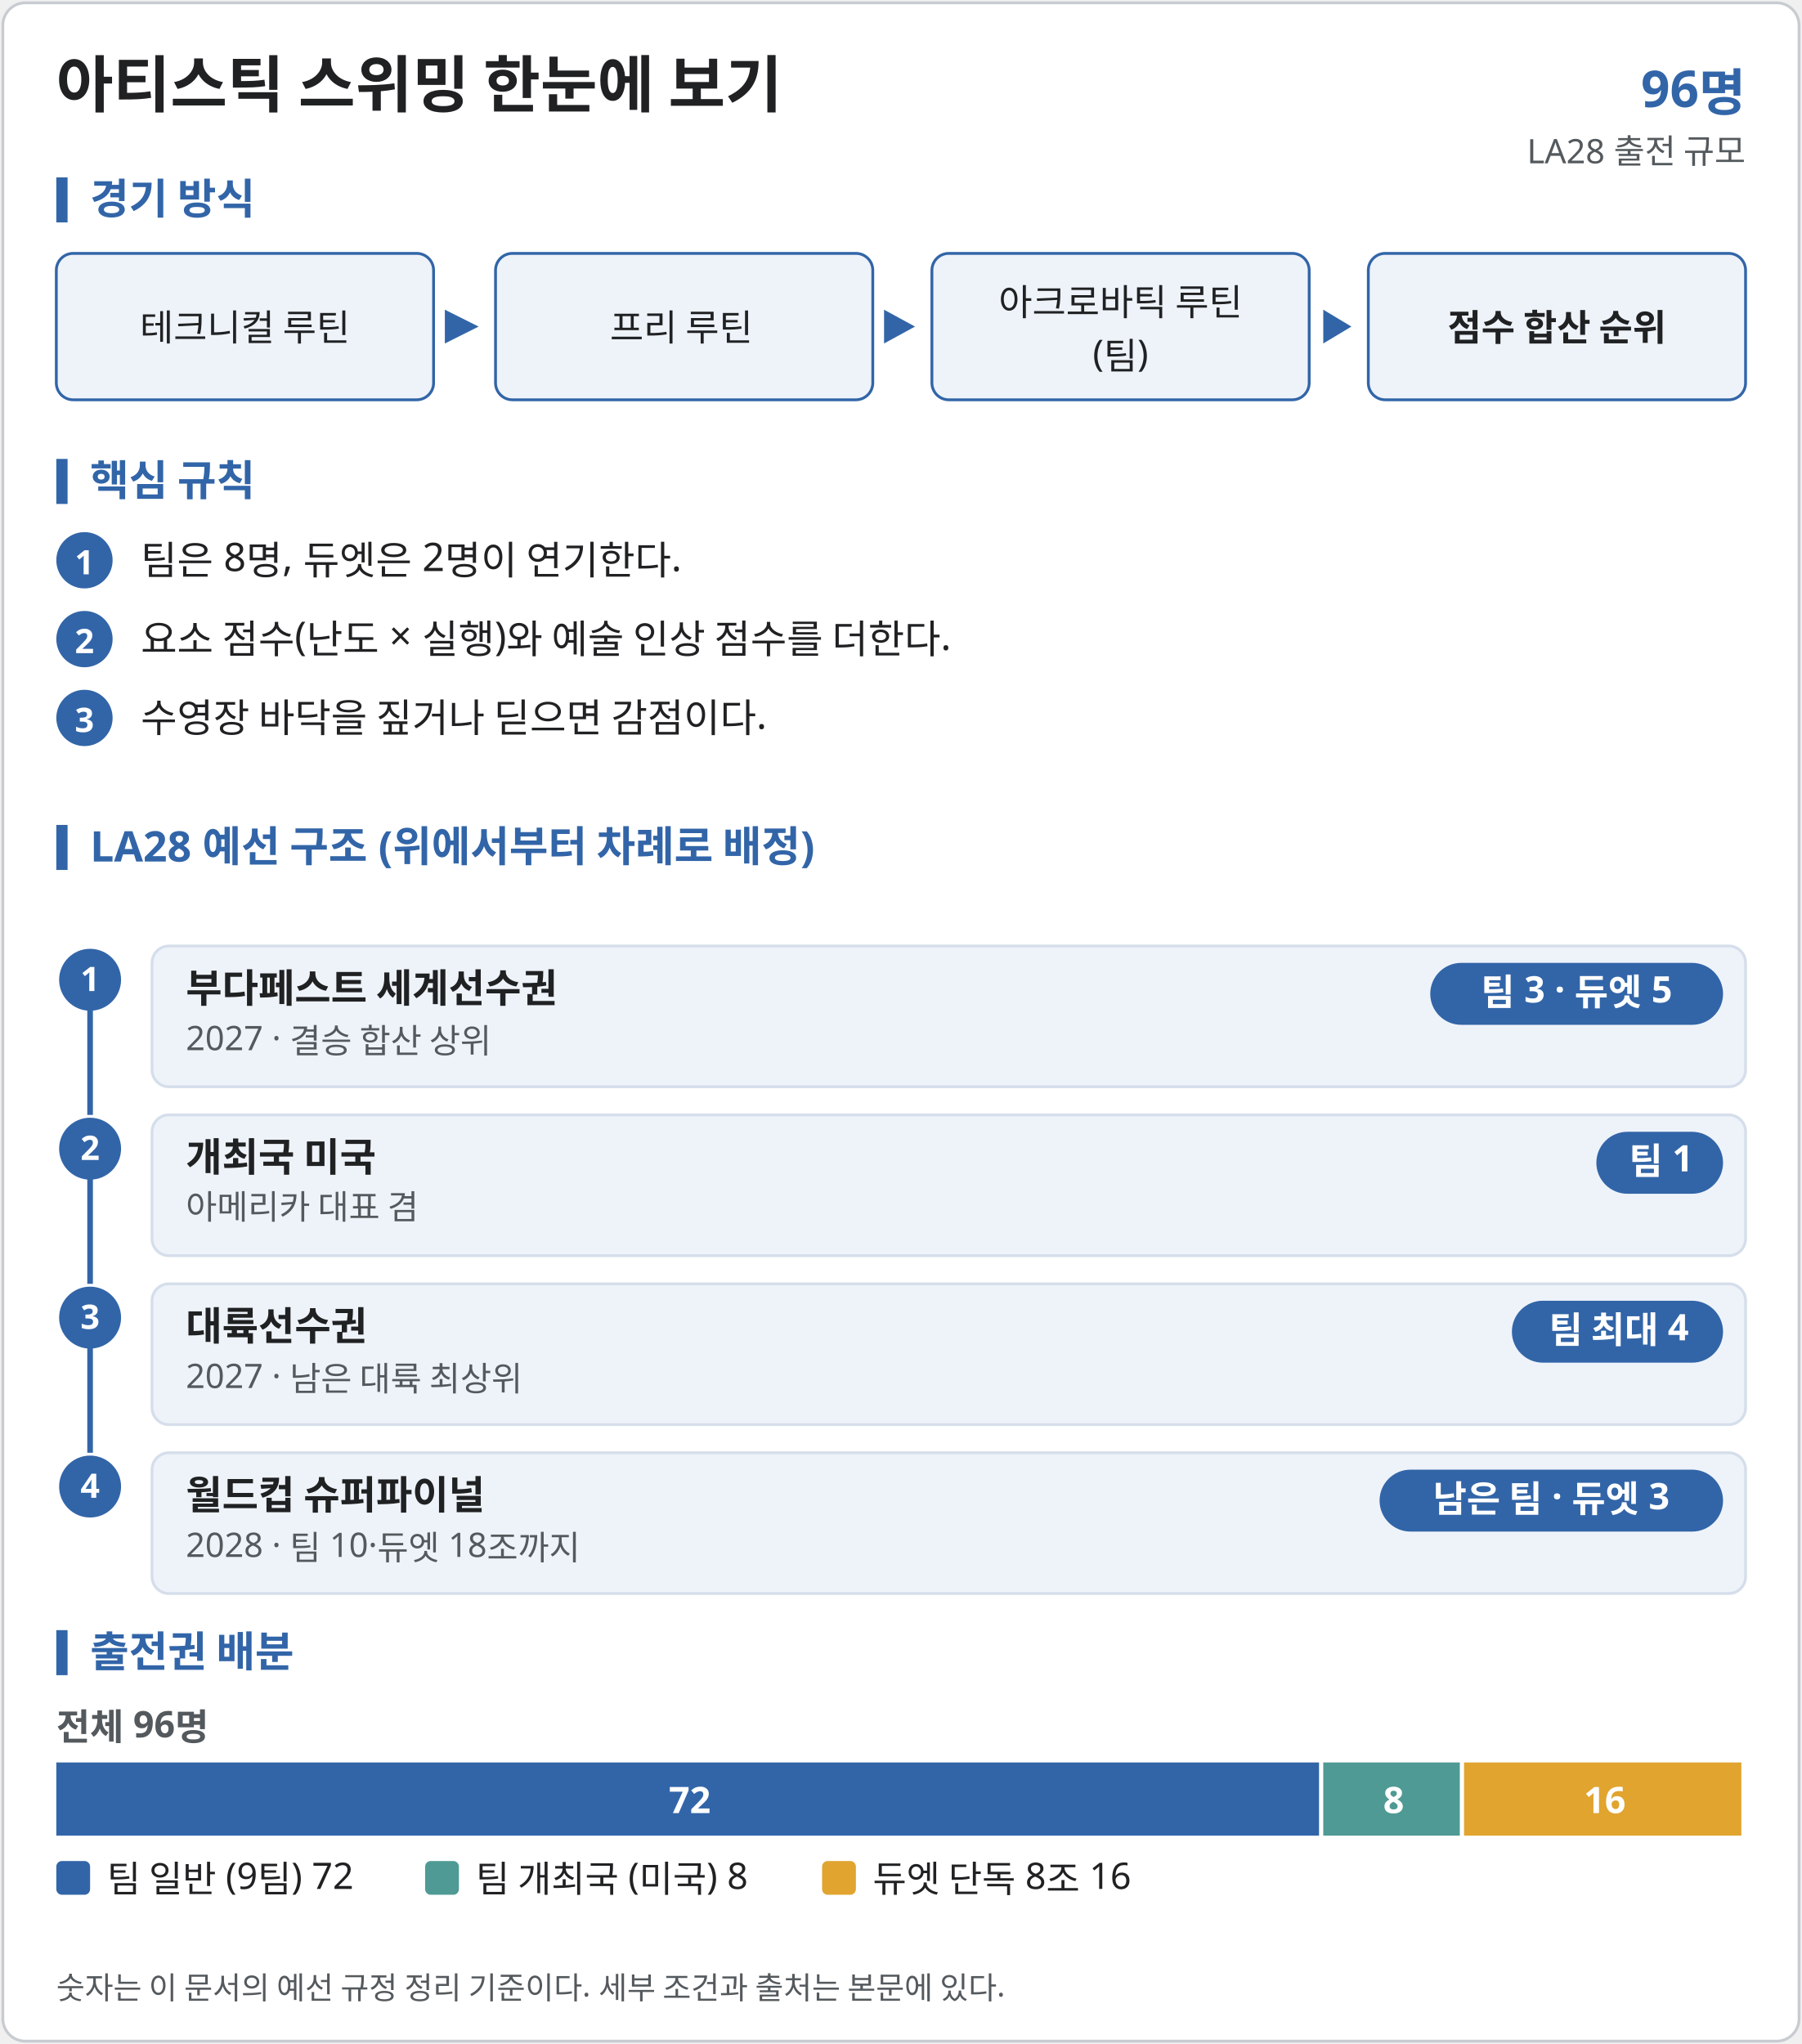
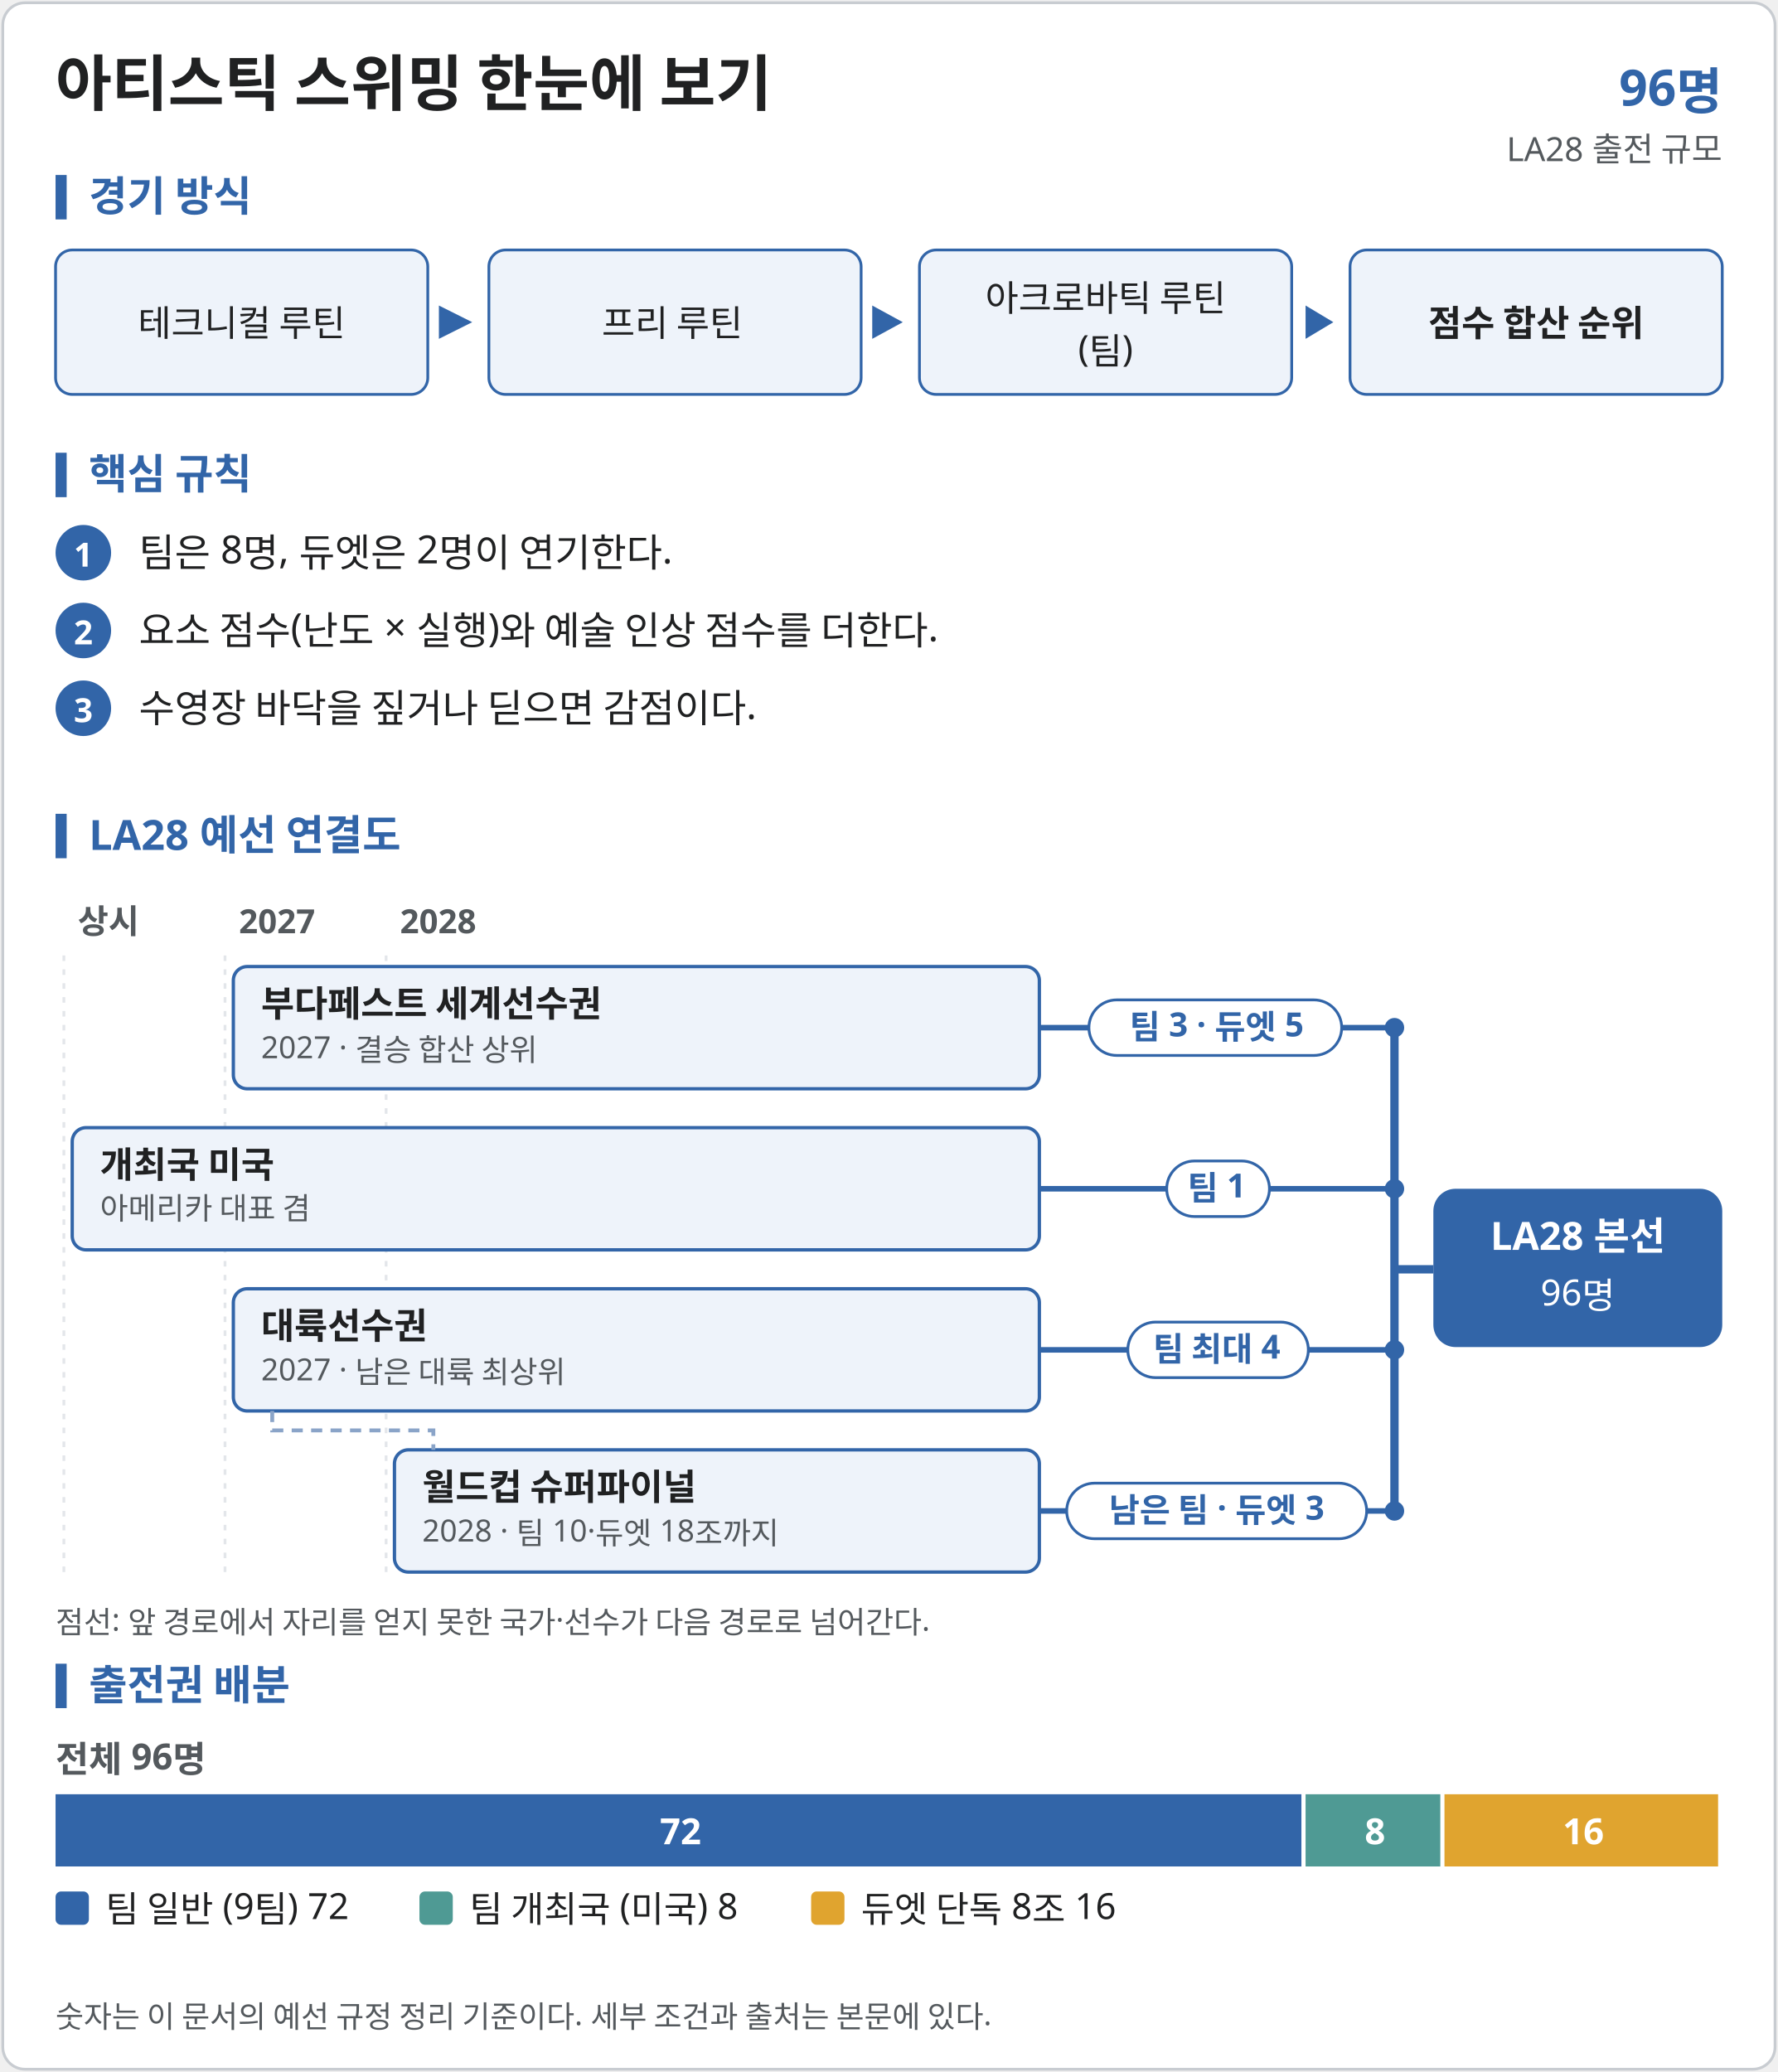
- <svg xmlns="http://www.w3.org/2000/svg" viewBox="0 0 640 726" width="640" height="726" role="img" aria-label="아티스틱 스위밍 한눈에 보기" font-family="'Malgun Gothic','Apple SD Gothic Neo','Noto Sans KR',sans-serif">
-   <rect x="1" y="1" width="638" height="724" rx="8" fill="#fff" stroke="#c8ccd1" />
+ <svg xmlns="http://www.w3.org/2000/svg" viewBox="0 0 640 746" width="640" height="746" role="img" aria-label="아티스틱 스위밍 한눈에 보기" font-family="'Malgun Gothic','Apple SD Gothic Neo','Noto Sans KR',sans-serif">
+   <rect x="1" y="1" width="638" height="744" rx="8" fill="#fff" stroke="#c8ccd1" />
  <text x="20" y="38" font-size="22" fill="#202122" font-weight="bold" text-anchor="start">아티스틱 스위밍 한눈에 보기</text>
  <text x="620" y="38" font-size="18" fill="#3265a8" font-weight="bold" text-anchor="end">96명</text>
  <text x="620" y="58" font-size="12" fill="#54595d" font-weight="normal" text-anchor="end">LA28 출전 규모</text>
  <rect x="20" y="63" width="4" height="16" fill="#3265a8" />
  <text x="32" y="76" font-size="15" fill="#3265a8" font-weight="bold" text-anchor="start">경기 방식</text>
  <rect x="20" y="90" width="134" height="52" rx="6" fill="#eef3fa" stroke="#3265a8" />
  <text x="87" y="121" font-size="13" fill="#202122" font-weight="normal" text-anchor="middle">테크니컬 루틴</text>
  <path d="M158 110 L170 116 L158 122" fill="#3265a8" />
  <rect x="176" y="90" width="134" height="52" rx="6" fill="#eef3fa" stroke="#3265a8" />
  <text x="242" y="121" font-size="13" fill="#202122" font-weight="normal" text-anchor="middle">프리 루틴</text>
  <path d="M314 110 L325 116 L314 122" fill="#3265a8" />
  <rect x="331" y="90" width="134" height="52" rx="6" fill="#eef3fa" stroke="#3265a8" />
  <text x="398" y="112" font-size="13" fill="#202122" font-weight="normal" text-anchor="middle">아크로바틱 루틴</text>
  <text x="398" y="130" font-size="13" fill="#202122" font-weight="normal" text-anchor="middle">(팀)</text>
  <path d="M470 110 L480 116 L470 122" fill="#3265a8" />
  <rect x="486" y="90" width="134" height="52" rx="6" fill="#eef3fa" stroke="#3265a8" />
  <text x="553" y="121" font-size="13" fill="#202122" font-weight="bold" text-anchor="middle">점수 합산 순위</text>
  <rect x="20" y="163" width="4" height="16" fill="#3265a8" />
  <text x="32" y="176" font-size="15" fill="#3265a8" font-weight="bold" text-anchor="start">핵심 규칙</text>
  <circle cx="30" cy="199" r="10" fill="#3265a8" />
  <text x="30" y="204" font-size="12" fill="#fff" font-weight="bold" text-anchor="middle">1</text>
  <text x="50" y="204" font-size="14" fill="#202122" font-weight="normal" text-anchor="start">팀은 8명, 듀엣은 2명이 연기한다.</text>
  <circle cx="30" cy="227" r="10" fill="#3265a8" />
  <text x="30" y="232" font-size="12" fill="#fff" font-weight="bold" text-anchor="middle">2</text>
  <text x="50" y="232" font-size="14" fill="#202122" font-weight="normal" text-anchor="start">요소 점수(난도 × 실행)와 예술 인상 점수를 더한다.</text>
  <circle cx="30" cy="255" r="10" fill="#3265a8" />
  <text x="30" y="260" font-size="12" fill="#fff" font-weight="bold" text-anchor="middle">3</text>
  <text x="50" y="260" font-size="14" fill="#202122" font-weight="normal" text-anchor="start">수영장 바닥을 짚거나 딛으면 감점이다.</text>
  <rect x="20" y="293" width="4" height="16" fill="#3265a8" />
-   <text x="32" y="306" font-size="15" fill="#3265a8" font-weight="bold" text-anchor="start">LA28 예선 구조 (위에서부터 차례로 배정)</text>
-   <line x1="32" y1="348" x2="32" y2="396" stroke="#3265a8" stroke-width="2" />
-   <circle cx="32" cy="348" r="11" fill="#3265a8" />
-   <text x="32" y="352" font-size="12" fill="#fff" font-weight="bold" text-anchor="middle">1</text>
-   <rect x="54" y="336" width="566" height="50" rx="6" fill="#eef3fa" stroke="#d5deea" />
-   <text x="66" y="356" font-size="14" fill="#202122" font-weight="bold" text-anchor="start">부다페스트 세계선수권</text>
-   <rect x="508" y="342" width="104" height="22" rx="11" fill="#3265a8" />
-   <text x="560" y="357" font-size="13" fill="#fff" font-weight="bold" text-anchor="middle">팀 3 · 듀엣 5</text>
-   <text x="66" y="373" font-size="12" fill="#54595d" font-weight="normal" text-anchor="start">2027 · 결승 합산 상위</text>
-   <line x1="32" y1="408" x2="32" y2="456" stroke="#3265a8" stroke-width="2" />
-   <circle cx="32" cy="408" r="11" fill="#3265a8" />
-   <text x="32" y="412" font-size="12" fill="#fff" font-weight="bold" text-anchor="middle">2</text>
-   <rect x="54" y="396" width="566" height="50" rx="6" fill="#eef3fa" stroke="#d5deea" />
-   <text x="66" y="416" font-size="14" fill="#202122" font-weight="bold" text-anchor="start">개최국 미국</text>
-   <rect x="567" y="402" width="45" height="22" rx="11" fill="#3265a8" />
-   <text x="590" y="417" font-size="13" fill="#fff" font-weight="bold" text-anchor="middle">팀 1</text>
-   <text x="66" y="433" font-size="12" fill="#54595d" font-weight="normal" text-anchor="start">아메리카 대표 겸</text>
-   <line x1="32" y1="468" x2="32" y2="516" stroke="#3265a8" stroke-width="2" />
-   <circle cx="32" cy="468" r="11" fill="#3265a8" />
-   <text x="32" y="472" font-size="12" fill="#fff" font-weight="bold" text-anchor="middle">3</text>
-   <rect x="54" y="456" width="566" height="50" rx="6" fill="#eef3fa" stroke="#d5deea" />
-   <text x="66" y="476" font-size="14" fill="#202122" font-weight="bold" text-anchor="start">대륙선수권</text>
-   <rect x="537" y="462" width="75" height="22" rx="11" fill="#3265a8" />
-   <text x="575" y="477" font-size="13" fill="#fff" font-weight="bold" text-anchor="middle">팀 최대 4</text>
-   <text x="66" y="493" font-size="12" fill="#54595d" font-weight="normal" text-anchor="start">2027 · 남은 대륙 최상위</text>
-   <circle cx="32" cy="528" r="11" fill="#3265a8" />
-   <text x="32" y="532" font-size="12" fill="#fff" font-weight="bold" text-anchor="middle">4</text>
-   <rect x="54" y="516" width="566" height="50" rx="6" fill="#eef3fa" stroke="#d5deea" />
-   <text x="66" y="536" font-size="14" fill="#202122" font-weight="bold" text-anchor="start">월드컵 슈퍼파이널</text>
-   <rect x="490" y="522" width="122" height="22" rx="11" fill="#3265a8" />
-   <text x="551" y="537" font-size="13" fill="#fff" font-weight="bold" text-anchor="middle">남은 팀 · 듀엣 3</text>
-   <text x="66" y="553" font-size="12" fill="#54595d" font-weight="normal" text-anchor="start">2028 · 팀 10·듀엣 18조까지</text>
-   <rect x="20" y="579" width="4" height="16" fill="#3265a8" />
-   <text x="32" y="592" font-size="15" fill="#3265a8" font-weight="bold" text-anchor="start">출전권 배분</text>
-   <text x="20" y="618" font-size="13" fill="#54595d" font-weight="bold" text-anchor="start">전체 96명</text>
-   <rect x="20.0" y="626" width="448.5" height="26" fill="#3265a8" />
-   <text x="245" y="644" font-size="13" fill="#fff" font-weight="bold" text-anchor="middle">72</text>
-   <rect x="470.0" y="626" width="48.5" height="26" fill="#4f9a94" />
-   <text x="495" y="644" font-size="13" fill="#fff" font-weight="bold" text-anchor="middle">8</text>
-   <rect x="520.0" y="626" width="98.5" height="26" fill="#e0a42f" />
-   <text x="570" y="644" font-size="13" fill="#fff" font-weight="bold" text-anchor="middle">16</text>
-   <rect x="20" y="661" width="12" height="12" rx="2" fill="#3265a8" />
-   <text x="38" y="672" font-size="13" fill="#202122" font-weight="normal" text-anchor="start">팀 일반 (9팀) 72</text>
-   <rect x="151" y="661" width="12" height="12" rx="2" fill="#4f9a94" />
-   <text x="169" y="672" font-size="13" fill="#202122" font-weight="normal" text-anchor="start">팀 개최국 (미국) 8</text>
-   <rect x="292" y="661" width="12" height="12" rx="2" fill="#e0a42f" />
-   <text x="310" y="672" font-size="13" fill="#202122" font-weight="normal" text-anchor="start">듀엣 단독 8조 16</text>
-   <text x="20" y="710" font-size="11" fill="#54595d" font-weight="normal" text-anchor="start">숫자는 이 문서의 예선 규정 정리 기준이다. 세부 조건과 출처는 본문에 있다.</text>
+   <text x="32" y="306" font-size="15" fill="#3265a8" font-weight="bold" text-anchor="start">LA28 예선 연결도</text>
+   <line x1="23" y1="344" x2="23" y2="566" stroke="#e3e6ea" stroke-dasharray="2 3" />
+   <line x1="81" y1="344" x2="81" y2="566" stroke="#e3e6ea" stroke-dasharray="2 3" />
+   <line x1="139" y1="344" x2="139" y2="566" stroke="#e3e6ea" stroke-dasharray="2 3" />
+   <text x="28" y="336" font-size="12" fill="#54595d" font-weight="bold" text-anchor="start">상시</text>
+   <text x="86" y="336" font-size="12" fill="#54595d" font-weight="bold" text-anchor="start">2027</text>
+   <text x="144" y="336" font-size="12" fill="#54595d" font-weight="bold" text-anchor="start">2028</text>
+   <rect x="84" y="348" width="290.16" height="44" rx="5" fill="#eef3fa" stroke="#3265a8" stroke-width="1.2" />
+   <text x="94" y="366" font-size="13" fill="#202122" font-weight="bold" text-anchor="start">부다페스트 세계선수권</text>
+   <text x="94" y="381" font-size="11" fill="#54595d" font-weight="normal" text-anchor="start">2027 · 결승 합산 상위</text>
+   <rect x="26" y="406" width="348.16" height="44" rx="5" fill="#eef3fa" stroke="#3265a8" stroke-width="1.2" />
+   <text x="36" y="424" font-size="13" fill="#202122" font-weight="bold" text-anchor="start">개최국 미국</text>
+   <text x="36" y="439" font-size="11" fill="#54595d" font-weight="normal" text-anchor="start">아메리카 대표 겸</text>
+   <rect x="84" y="464" width="290.16" height="44" rx="5" fill="#eef3fa" stroke="#3265a8" stroke-width="1.2" />
+   <text x="94" y="482" font-size="13" fill="#202122" font-weight="bold" text-anchor="start">대륙선수권</text>
+   <text x="94" y="497" font-size="11" fill="#54595d" font-weight="normal" text-anchor="start">2027 · 남은 대륙 최상위</text>
+   <rect x="142" y="522" width="232.16" height="44" rx="5" fill="#eef3fa" stroke="#3265a8" stroke-width="1.2" />
+   <text x="152" y="540" font-size="13" fill="#202122" font-weight="bold" text-anchor="start">월드컵 슈퍼파이널</text>
+   <text x="152" y="555" font-size="11" fill="#54595d" font-weight="normal" text-anchor="start">2028 · 팀 10·듀엣 18조까지</text>
+   <path d="M98 508 V515 H156 V522" fill="none" stroke="#8aa4c8" stroke-width="1.4" stroke-dasharray="4 3" />
+   <line x1="374.16" y1="370" x2="502" y2="370" stroke="#3265a8" stroke-width="2" />
+   <circle cx="502" cy="370" r="3.5" fill="#3265a8" />
+   <rect x="392" y="360" width="91" height="20" rx="10" fill="#fff" stroke="#3265a8" />
+   <text x="438" y="374" font-size="12" fill="#3265a8" font-weight="bold" text-anchor="middle">팀 3 · 듀엣 5</text>
+   <line x1="374.16" y1="428" x2="502" y2="428" stroke="#3265a8" stroke-width="2" />
+   <circle cx="502" cy="428" r="3.5" fill="#3265a8" />
+   <rect x="420" y="418" width="37" height="20" rx="10" fill="#fff" stroke="#3265a8" />
+   <text x="438" y="432" font-size="12" fill="#3265a8" font-weight="bold" text-anchor="middle">팀 1</text>
+   <line x1="374.16" y1="486" x2="502" y2="486" stroke="#3265a8" stroke-width="2" />
+   <circle cx="502" cy="486" r="3.5" fill="#3265a8" />
+   <rect x="406" y="476" width="65" height="20" rx="10" fill="#fff" stroke="#3265a8" />
+   <text x="438" y="490" font-size="12" fill="#3265a8" font-weight="bold" text-anchor="middle">팀 최대 4</text>
+   <line x1="374.16" y1="544" x2="502" y2="544" stroke="#3265a8" stroke-width="2" />
+   <circle cx="502" cy="544" r="3.5" fill="#3265a8" />
+   <rect x="384" y="534" width="108" height="20" rx="10" fill="#fff" stroke="#3265a8" />
+   <text x="438" y="548" font-size="12" fill="#3265a8" font-weight="bold" text-anchor="middle">남은 팀 · 듀엣 3</text>
+   <line x1="502" y1="370" x2="502" y2="544" stroke="#3265a8" stroke-width="3" />
+   <line x1="502" y1="457" x2="516" y2="457" stroke="#3265a8" stroke-width="3" />
+   <rect x="516" y="428" width="104" height="57" rx="8" fill="#3265a8" />
+   <text x="568" y="450" font-size="14" fill="#fff" font-weight="bold" text-anchor="middle">LA28 본선</text>
+   <text x="568" y="470" font-size="13" fill="#fff" font-weight="normal" text-anchor="middle">96명</text>
+   <text x="20" y="588" font-size="11" fill="#54595d" font-weight="normal" text-anchor="start">점선: 앞 경로에서 자리를 얻지 못한 국가·선수가 다음 경로로 넘어간다.</text>
+   <rect x="20" y="599" width="4" height="16" fill="#3265a8" />
+   <text x="32" y="612" font-size="15" fill="#3265a8" font-weight="bold" text-anchor="start">출전권 배분</text>
+   <text x="20" y="638" font-size="13" fill="#54595d" font-weight="bold" text-anchor="start">전체 96명</text>
+   <rect x="20.0" y="646" width="448.5" height="26" fill="#3265a8" />
+   <text x="245" y="664" font-size="13" fill="#fff" font-weight="bold" text-anchor="middle">72</text>
+   <rect x="470.0" y="646" width="48.5" height="26" fill="#4f9a94" />
+   <text x="495" y="664" font-size="13" fill="#fff" font-weight="bold" text-anchor="middle">8</text>
+   <rect x="520.0" y="646" width="98.5" height="26" fill="#e0a42f" />
+   <text x="570" y="664" font-size="13" fill="#fff" font-weight="bold" text-anchor="middle">16</text>
+   <rect x="20" y="681" width="12" height="12" rx="2" fill="#3265a8" />
+   <text x="38" y="692" font-size="13" fill="#202122" font-weight="normal" text-anchor="start">팀 일반 (9팀) 72</text>
+   <rect x="151" y="681" width="12" height="12" rx="2" fill="#4f9a94" />
+   <text x="169" y="692" font-size="13" fill="#202122" font-weight="normal" text-anchor="start">팀 개최국 (미국) 8</text>
+   <rect x="292" y="681" width="12" height="12" rx="2" fill="#e0a42f" />
+   <text x="310" y="692" font-size="13" fill="#202122" font-weight="normal" text-anchor="start">듀엣 단독 8조 16</text>
+   <text x="20" y="730" font-size="11" fill="#54595d" font-weight="normal" text-anchor="start">숫자는 이 문서의 예선 규정 정리 기준이다. 세부 조건과 출처는 본문에 있다.</text>
</svg>
